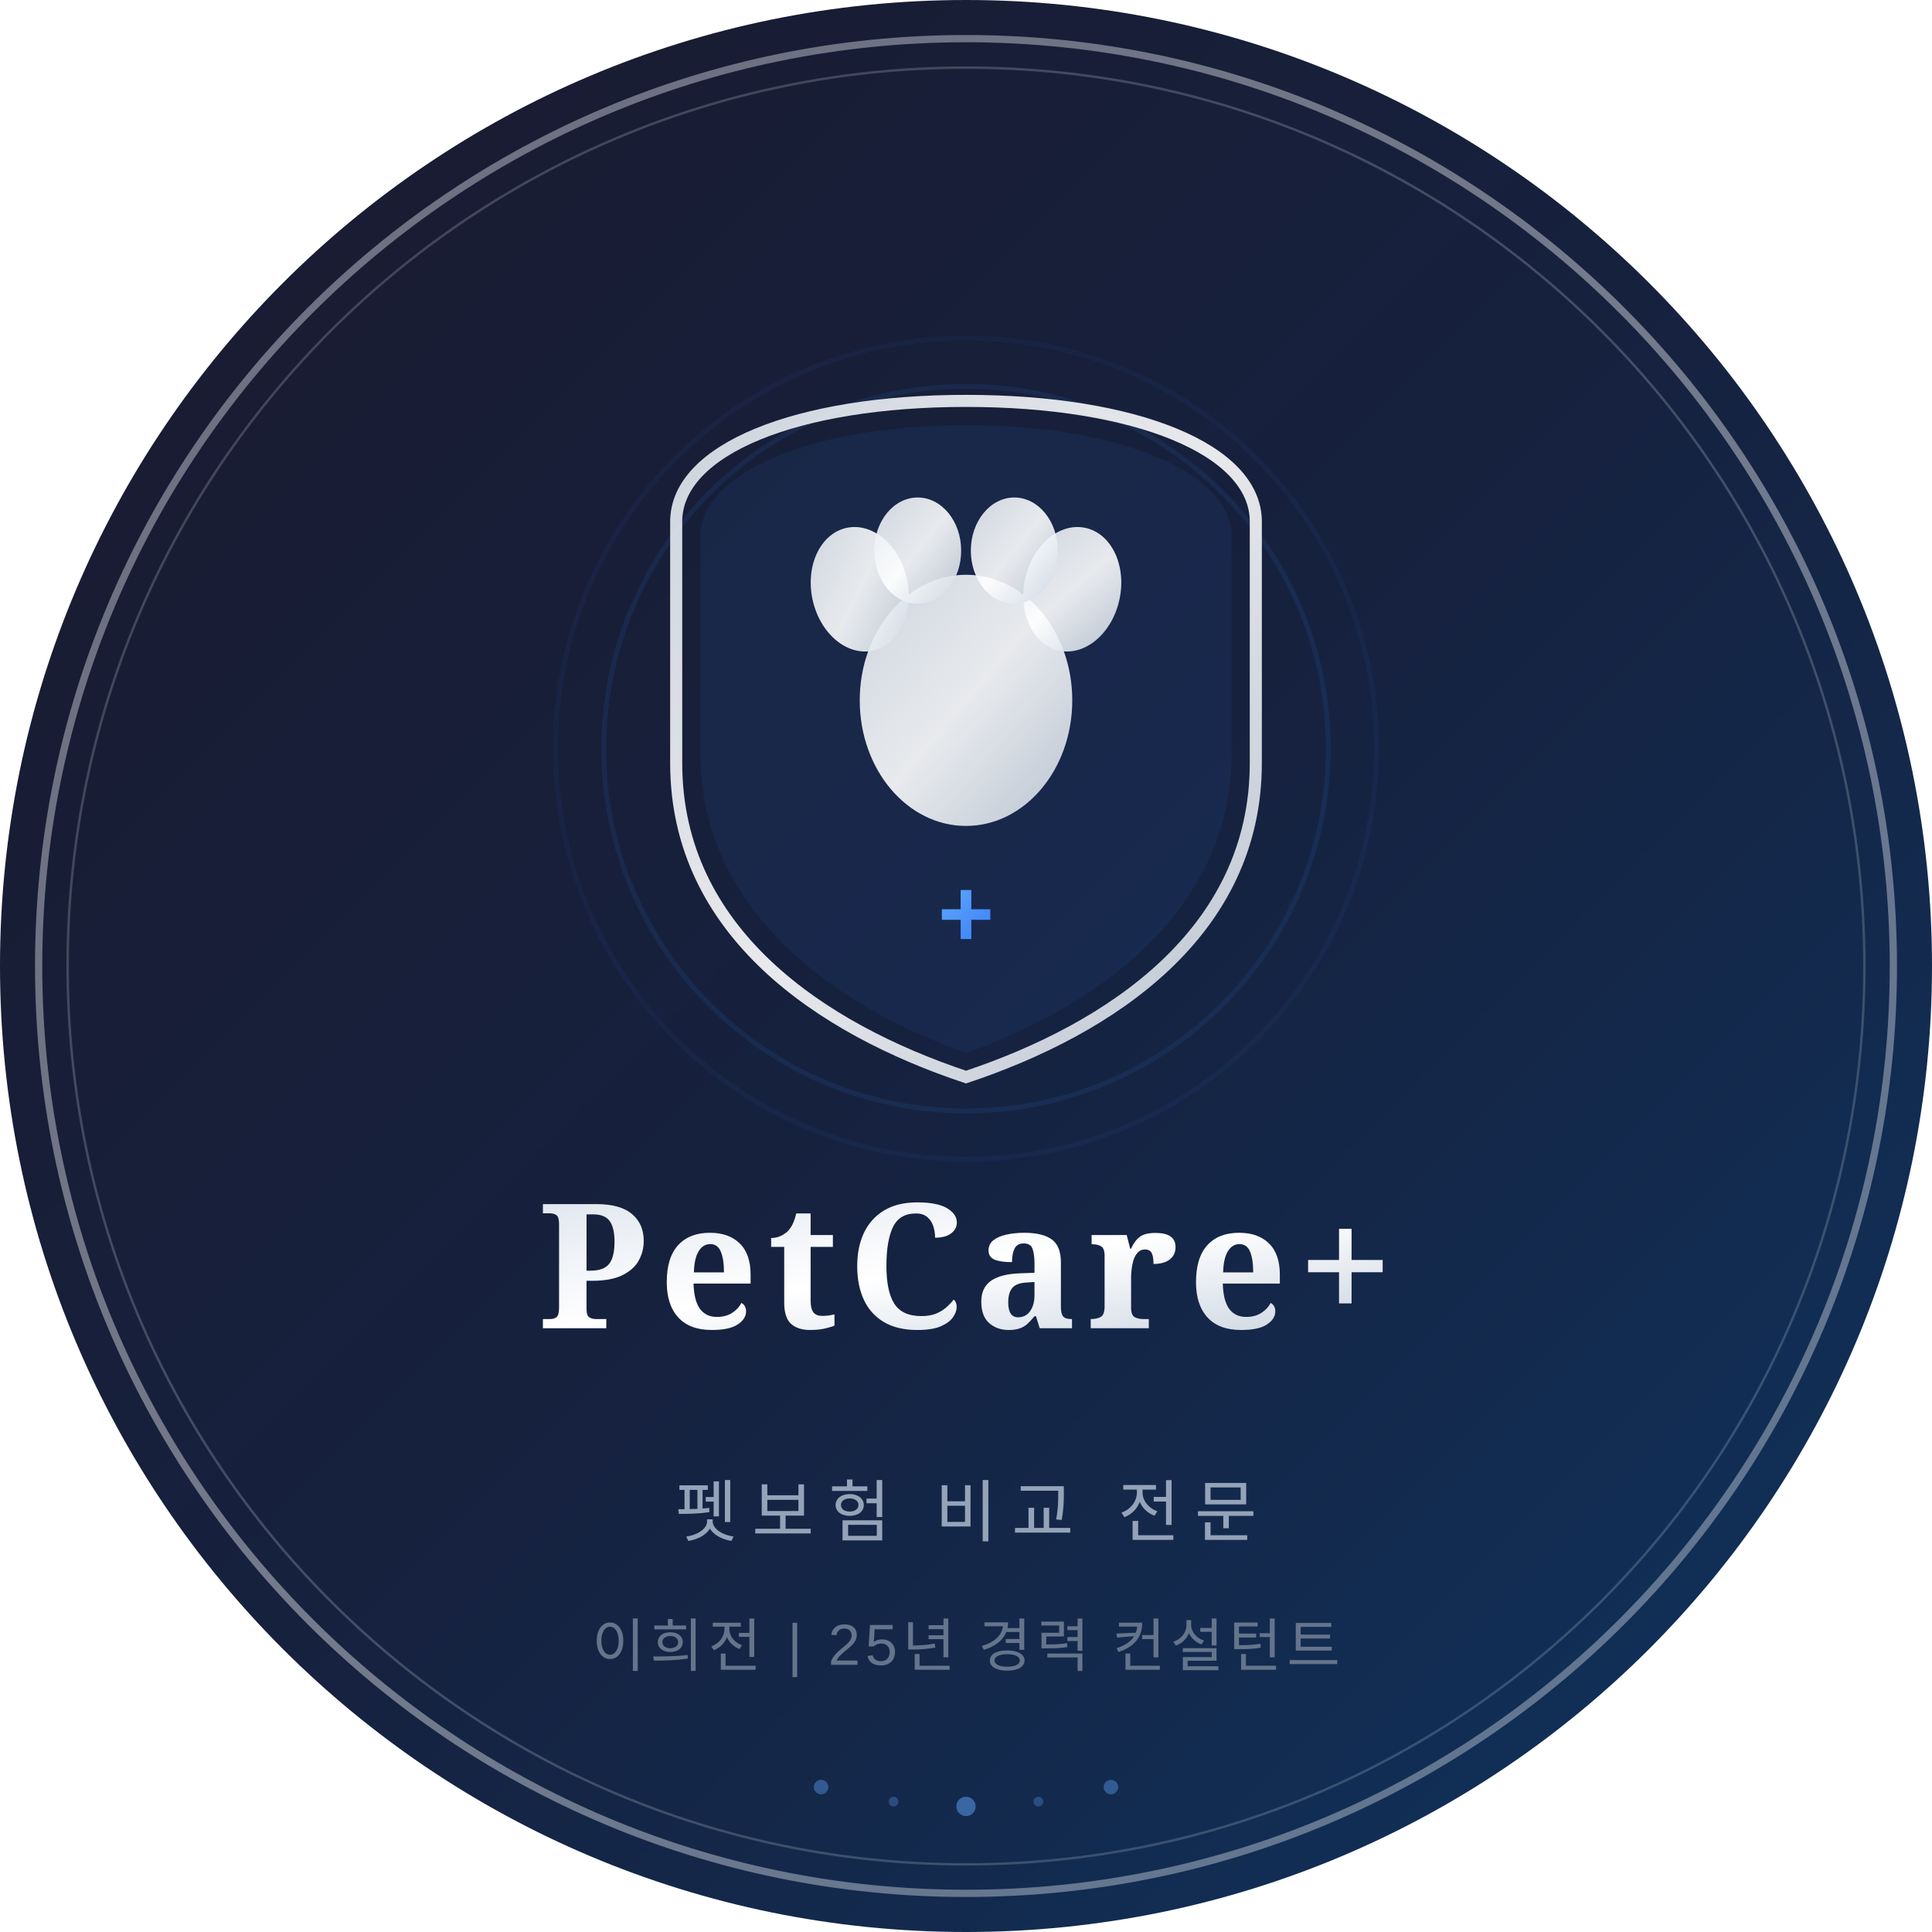
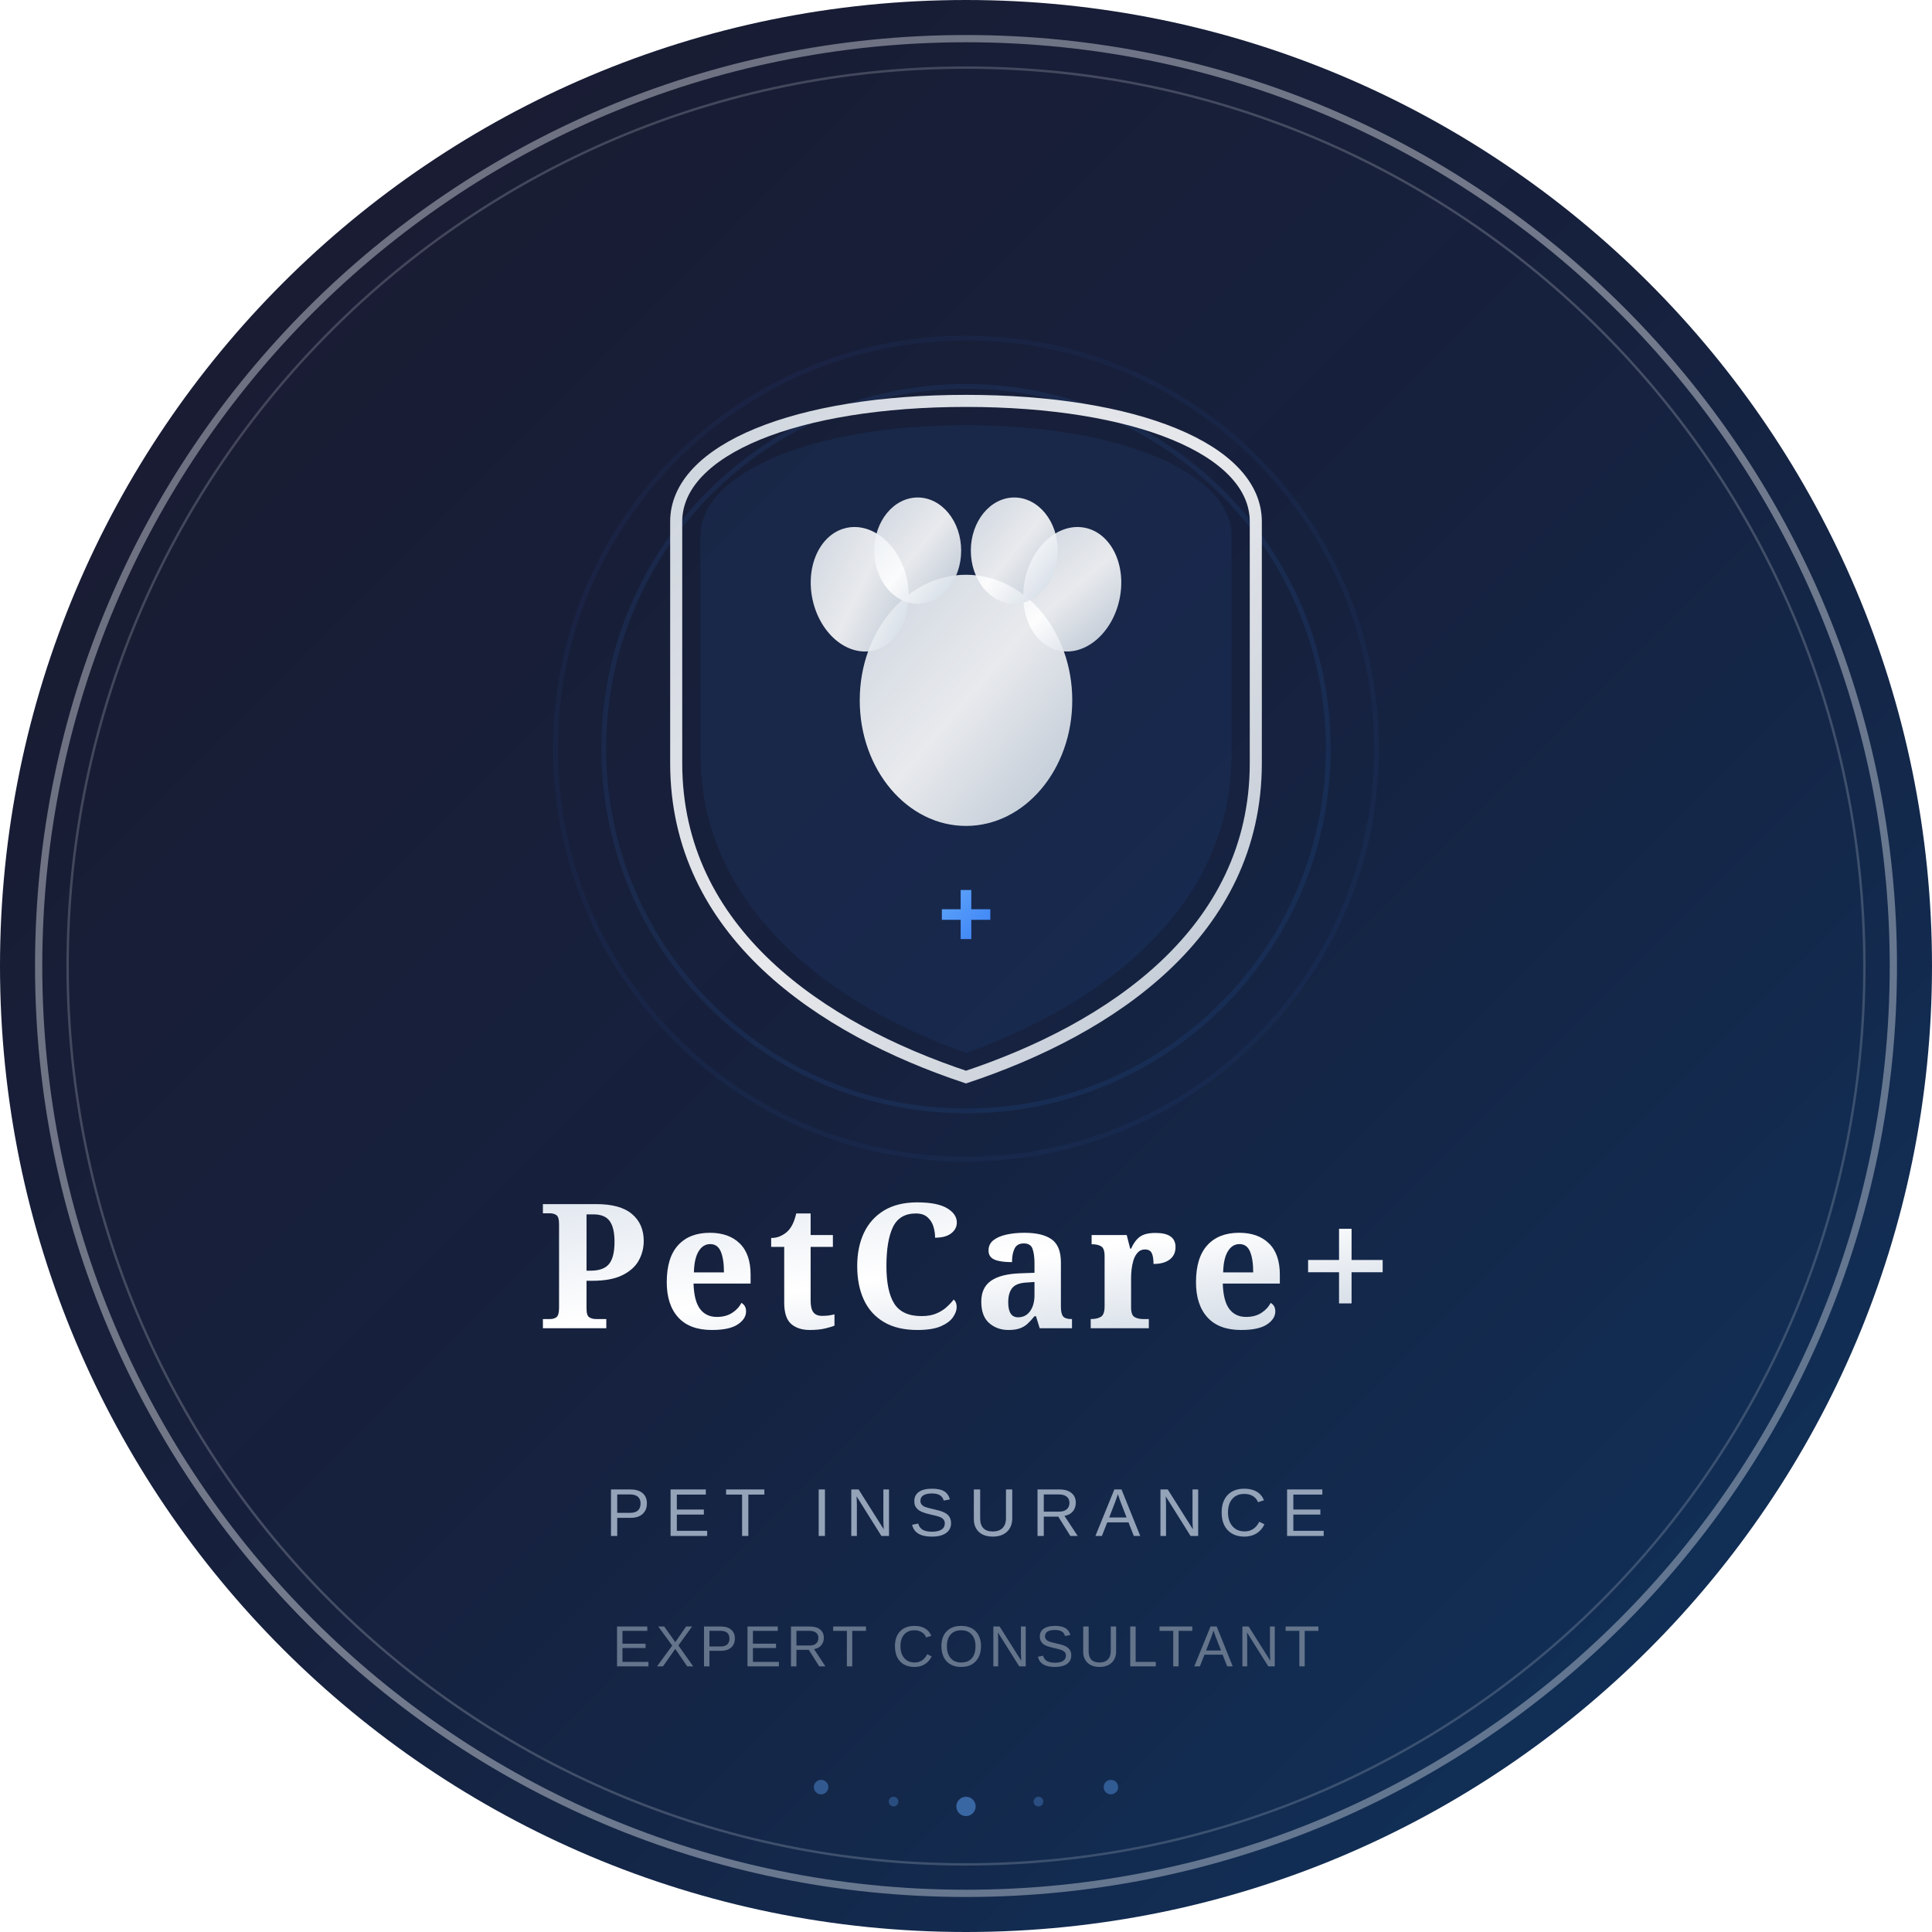
<svg xmlns="http://www.w3.org/2000/svg" width="400" height="400" viewBox="0 0 400 400">
  <defs>
    <linearGradient id="bg2" x1="0%" y1="0%" x2="100%" y2="100%">
      <stop offset="0%" style="stop-color:#1a1a2e" />
      <stop offset="50%" style="stop-color:#16213e" />
      <stop offset="100%" style="stop-color:#0f3460" />
    </linearGradient>
    <linearGradient id="accent" x1="0%" y1="0%" x2="100%" y2="100%">
      <stop offset="0%" style="stop-color:#e2e8f0" />
      <stop offset="50%" style="stop-color:#ffffff" />
      <stop offset="100%" style="stop-color:#cbd5e1" />
    </linearGradient>
    <linearGradient id="blueAccent" x1="0%" y1="0%" x2="100%" y2="100%">
      <stop offset="0%" style="stop-color:#60a5fa" />
      <stop offset="100%" style="stop-color:#3b82f6" />
    </linearGradient>
    <filter id="glow2">
      <feGaussianBlur stdDeviation="2.5" result="blur" />
      <feMerge>
        <feMergeNode in="blur" />
        <feMergeNode in="SourceGraphic" />
      </feMerge>
    </filter>
    <filter id="shadow2">
      <feDropShadow dx="0" dy="3" stdDeviation="5" flood-color="#3b82f6" flood-opacity="0.3" />
    </filter>
  </defs>
  <circle cx="200" cy="200" r="200" fill="url(#bg2)" />
  <circle cx="200" cy="200" r="192" fill="none" stroke="url(#accent)" stroke-width="1.5" opacity="0.4" />
  <circle cx="200" cy="200" r="186" fill="none" stroke="url(#accent)" stroke-width="0.5" opacity="0.2" />
  <circle cx="200" cy="155" r="75" fill="none" stroke="rgba(59,130,246,0.1)" stroke-width="1" />
  <circle cx="200" cy="155" r="85" fill="none" stroke="rgba(59,130,246,0.06)" stroke-width="1" />
  <g transform="translate(200, 148)" filter="shadow2">
    <path d="M0,-65 C35,-65 60,-55 60,-40 L60,10 C60,45 30,65 0,75 C-30,65 -60,45 -60,10 L-60,-40 C-60,-55 -35,-65 0,-65 Z" fill="none" stroke="url(#accent)" stroke-width="2.5" opacity="0.9" />
    <path d="M0,-60 C32,-60 55,-50 55,-37 L55,8 C55,40 28,60 0,70 C-28,60 -55,40 -55,8 L-55,-37 C-55,-50 -32,-60 0,-60 Z" fill="rgba(59,130,246,0.08)" />
  </g>
  <g transform="translate(200, 140)">
    <ellipse cx="0" cy="5" rx="22" ry="26" fill="url(#accent)" opacity="0.9" />
    <ellipse cx="-22" cy="-18" rx="10" ry="13" fill="url(#accent)" opacity="0.9" transform="rotate(-12, -22, -18)" />
    <ellipse cx="22" cy="-18" rx="10" ry="13" fill="url(#accent)" opacity="0.9" transform="rotate(12, 22, -18)" />
    <ellipse cx="-10" cy="-26" rx="9" ry="11" fill="url(#accent)" opacity="0.9" />
    <ellipse cx="10" cy="-26" rx="9" ry="11" fill="url(#accent)" opacity="0.9" />
  </g>
  <g transform="translate(200, 196)">
    <text x="0" y="0" text-anchor="middle" font-family="Arial" font-size="20" font-weight="bold" fill="url(#blueAccent)" filter="glow2">+</text>
  </g>
  <text x="200" y="275" text-anchor="middle" font-family="'Georgia', serif" font-size="36" font-weight="bold" fill="url(#accent)" filter="glow2" letter-spacing="2">PetCare+</text>
  <line x1="130" y1="290" x2="270" y2="290" stroke="url(#blueAccent)" stroke-width="1" opacity="0.4" />
-   <text x="200" y="318" text-anchor="middle" font-family="Arial, sans-serif" font-size="14" fill="#94a3b8" letter-spacing="3">펫보험 비교 전문</text>
-   <text x="200" y="345" text-anchor="middle" font-family="Arial, sans-serif" font-size="12" fill="#64748b" letter-spacing="1">이희전 | 25년 경력 컨설턴트</text>
+   <text x="200" y="318" text-anchor="middle" font-family="Arial, sans-serif" font-size="14" fill="#94a3b8" letter-spacing="3">PET INSURANCE</text>
+   <text x="200" y="345" text-anchor="middle" font-family="Arial, sans-serif" font-size="12" fill="#64748b" letter-spacing="1">EXPERT CONSULTANT</text>
  <circle cx="170" cy="370" r="1.5" fill="#60a5fa" opacity="0.4" />
  <circle cx="185" cy="373" r="1" fill="#60a5fa" opacity="0.3" />
  <circle cx="200" cy="374" r="2" fill="#60a5fa" opacity="0.5" />
  <circle cx="215" cy="373" r="1" fill="#60a5fa" opacity="0.3" />
  <circle cx="230" cy="370" r="1.5" fill="#60a5fa" opacity="0.4" />
</svg>
